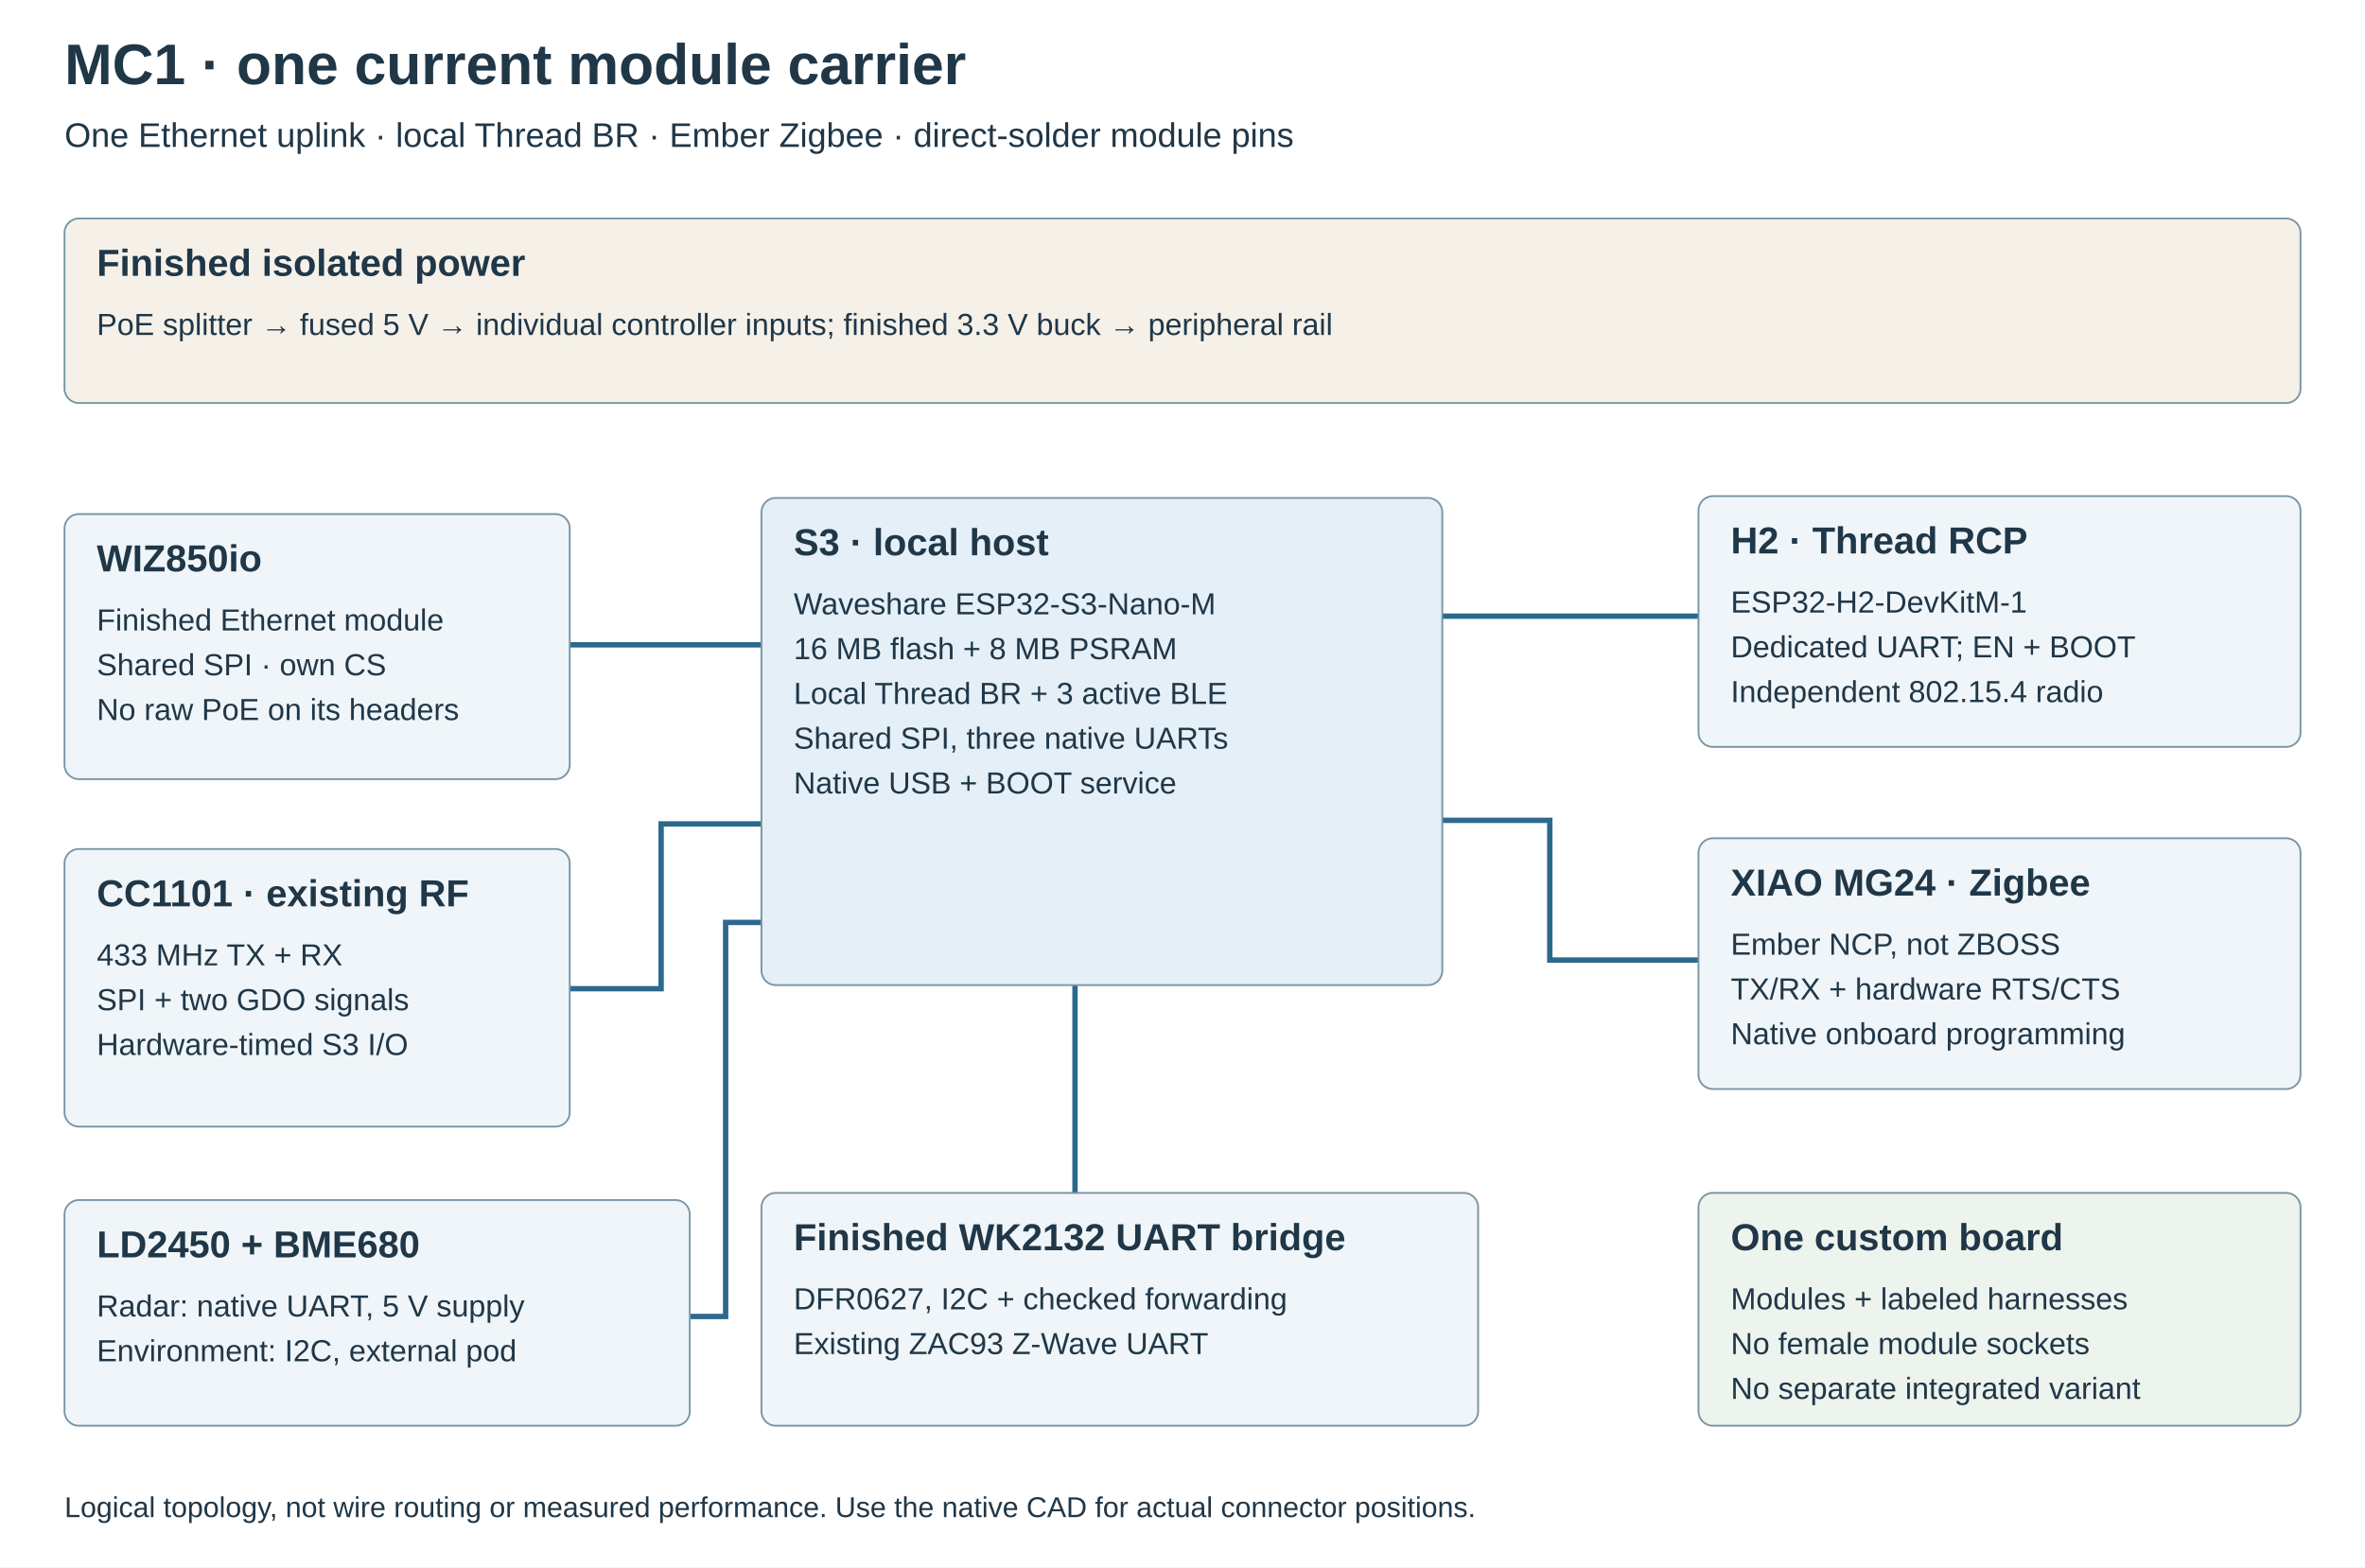
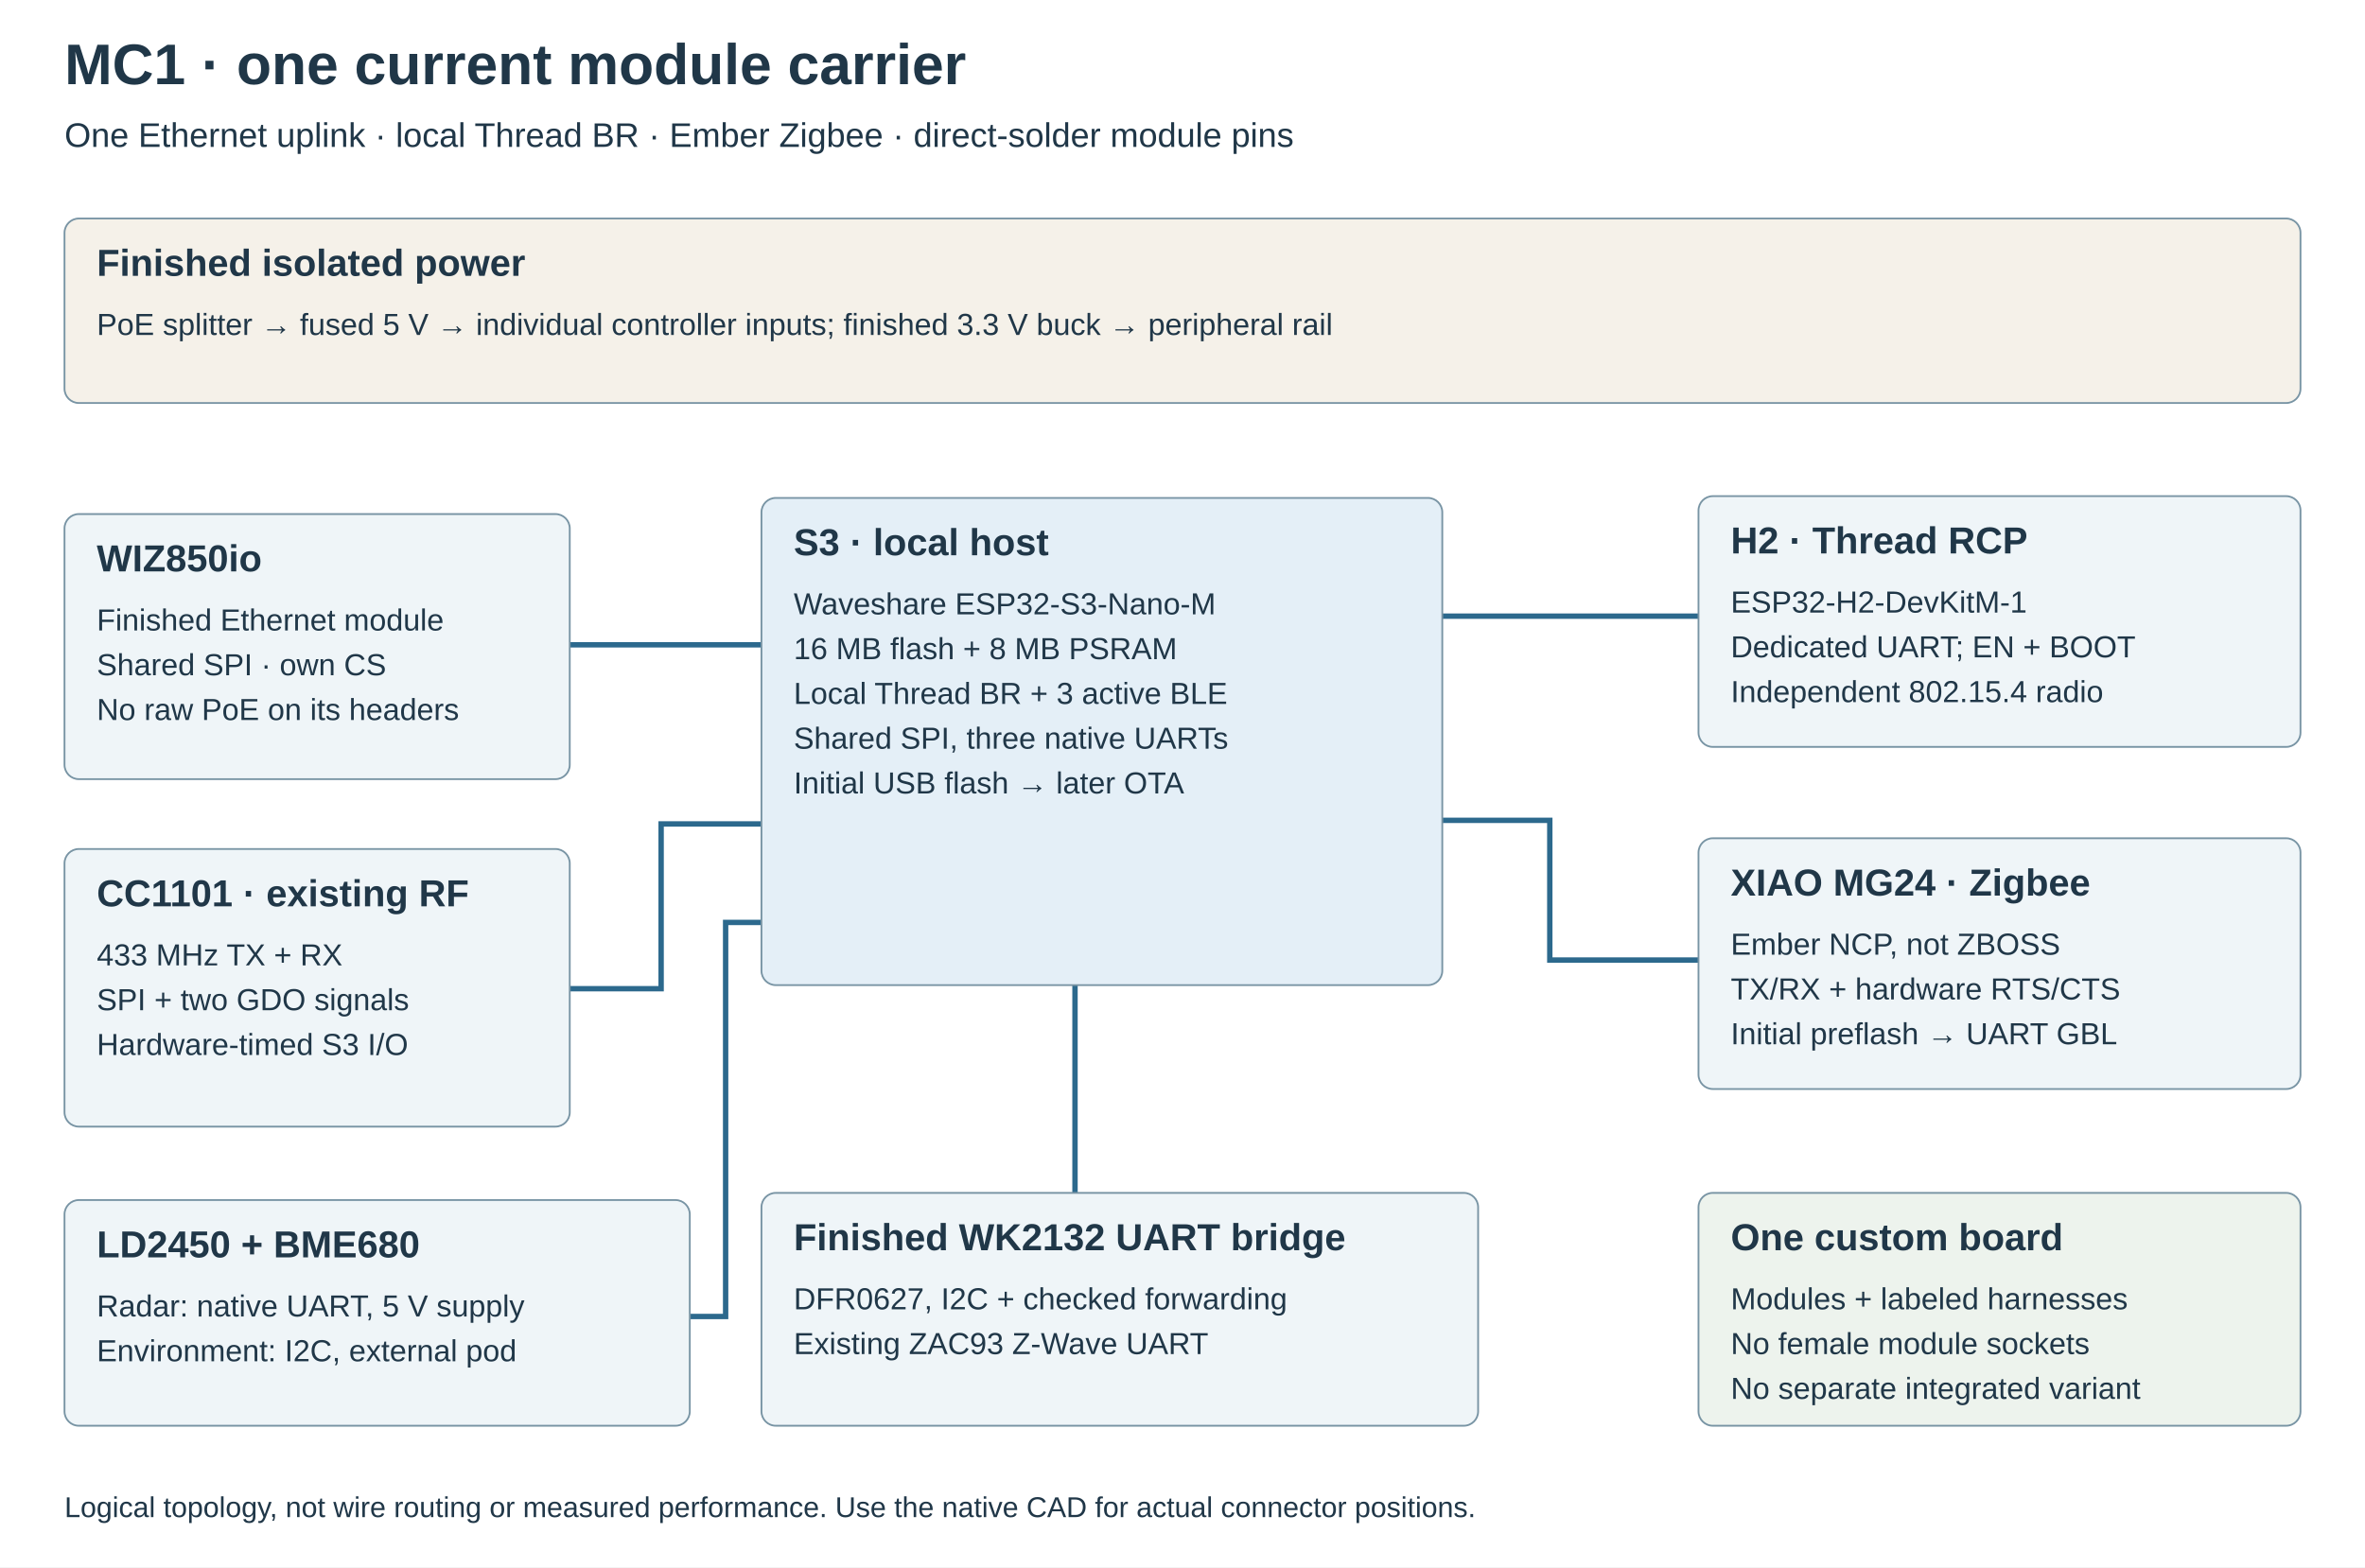
<svg xmlns="http://www.w3.org/2000/svg" width="1320" height="875" viewBox="0 0 1320 875" role="img" aria-label="MC1 one carrier architecture">
  <rect width="1320" height="875" fill="#fff" />
  <g font-family="Arial,sans-serif">
    <text x="36" y="47" font-size="32" fill="#203748" font-weight="700">MC1 · one current module carrier</text>
    <text x="36" y="82" font-size="19" fill="#203748" font-weight="400">One Ethernet uplink · local Thread BR · Ember Zigbee · direct-solder module pins</text>
    <rect x="36" y="122" width="1248" height="103" rx="8" fill="#f5f1e9" stroke="#7894a4" />
    <text x="54" y="154" font-size="21" fill="#203748" font-weight="700">Finished isolated power</text>
    <text x="54" y="187" font-size="17" fill="#203748" font-weight="400">PoE splitter → fused 5 V → individual controller inputs; finished 3.3 V buck → peripheral rail</text>
    <polyline points="318,360 425,360" fill="none" stroke="#2c698d" stroke-width="3" />
    <polyline points="805,344 948,344" fill="none" stroke="#2c698d" stroke-width="3" />
    <polyline points="805,458 865,458 865,536 948,536" fill="none" stroke="#2c698d" stroke-width="3" />
    <polyline points="318,552 369,552 369,460 425,460" fill="none" stroke="#2c698d" stroke-width="3" />
    <polyline points="600,550 600,666" fill="none" stroke="#2c698d" stroke-width="3" />
    <polyline points="425,515 405,515 405,735 385,735" fill="none" stroke="#2c698d" stroke-width="3" />
    <rect x="36" y="287" width="282" height="148" rx="8" fill="#eff5f8" stroke="#7894a4" />
    <text x="54" y="319" font-size="21" fill="#203748" font-weight="700">WIZ850io</text>
    <text x="54" y="352" font-size="17" fill="#203748" font-weight="400">Finished Ethernet module</text>
    <text x="54" y="377" font-size="17" fill="#203748" font-weight="400">Shared SPI · own CS</text>
    <text x="54" y="402" font-size="17" fill="#203748" font-weight="400">No raw PoE on its headers</text>
    <rect x="425" y="278" width="380" height="272" rx="8" fill="#e4eff7" stroke="#7894a4" />
    <text x="443" y="310" font-size="21" fill="#203748" font-weight="700">S3 · local host</text>
    <text x="443" y="343" font-size="17" fill="#203748" font-weight="400">Waveshare ESP32-S3-Nano-M</text>
    <text x="443" y="368" font-size="17" fill="#203748" font-weight="400">16 MB flash + 8 MB PSRAM</text>
    <text x="443" y="393" font-size="17" fill="#203748" font-weight="400">Local Thread BR + 3 active BLE</text>
    <text x="443" y="418" font-size="17" fill="#203748" font-weight="400">Shared SPI, three native UARTs</text>
-     <text x="443" y="443" font-size="17" fill="#203748" font-weight="400">Native USB + BOOT service</text>
+     <text x="443" y="443" font-size="17" fill="#203748" font-weight="400">Initial USB flash → later OTA</text>
    <rect x="948" y="277" width="336" height="140" rx="8" fill="#eff5f8" stroke="#7894a4" />
    <text x="966" y="309" font-size="21" fill="#203748" font-weight="700">H2 · Thread RCP</text>
    <text x="966" y="342" font-size="17" fill="#203748" font-weight="400">ESP32-H2-DevKitM-1</text>
    <text x="966" y="367" font-size="17" fill="#203748" font-weight="400">Dedicated UART; EN + BOOT</text>
    <text x="966" y="392" font-size="17" fill="#203748" font-weight="400">Independent 802.15.4 radio</text>
    <rect x="948" y="468" width="336" height="140" rx="8" fill="#eff5f8" stroke="#7894a4" />
    <text x="966" y="500" font-size="21" fill="#203748" font-weight="700">XIAO MG24 · Zigbee</text>
    <text x="966" y="533" font-size="17" fill="#203748" font-weight="400">Ember NCP, not ZBOSS</text>
    <text x="966" y="558" font-size="17" fill="#203748" font-weight="400">TX/RX + hardware RTS/CTS</text>
-     <text x="966" y="583" font-size="17" fill="#203748" font-weight="400">Native onboard programming</text>
+     <text x="966" y="583" font-size="17" fill="#203748" font-weight="400">Initial preflash → UART GBL</text>
    <rect x="36" y="474" width="282" height="155" rx="8" fill="#eff5f8" stroke="#7894a4" />
    <text x="54" y="506" font-size="21" fill="#203748" font-weight="700">CC1101 · existing RF</text>
    <text x="54" y="539" font-size="17" fill="#203748" font-weight="400">433 MHz TX + RX</text>
    <text x="54" y="564" font-size="17" fill="#203748" font-weight="400">SPI + two GDO signals</text>
    <text x="54" y="589" font-size="17" fill="#203748" font-weight="400">Hardware-timed S3 I/O</text>
    <rect x="425" y="666" width="400" height="130" rx="8" fill="#eff5f8" stroke="#7894a4" />
    <text x="443" y="698" font-size="21" fill="#203748" font-weight="700">Finished WK2132 UART bridge</text>
    <text x="443" y="731" font-size="17" fill="#203748" font-weight="400">DFR0627, I2C + checked forwarding</text>
    <text x="443" y="756" font-size="17" fill="#203748" font-weight="400">Existing ZAC93 Z-Wave UART</text>
    <rect x="36" y="670" width="349" height="126" rx="8" fill="#eff5f8" stroke="#7894a4" />
    <text x="54" y="702" font-size="21" fill="#203748" font-weight="700">LD2450 + BME680</text>
    <text x="54" y="735" font-size="17" fill="#203748" font-weight="400">Radar: native UART, 5 V supply</text>
    <text x="54" y="760" font-size="17" fill="#203748" font-weight="400">Environment: I2C, external pod</text>
    <rect x="948" y="666" width="336" height="130" rx="8" fill="#edf3ed" stroke="#7894a4" />
    <text x="966" y="698" font-size="21" fill="#203748" font-weight="700">One custom board</text>
    <text x="966" y="731" font-size="17" fill="#203748" font-weight="400">Modules + labeled harnesses</text>
    <text x="966" y="756" font-size="17" fill="#203748" font-weight="400">No female module sockets</text>
    <text x="966" y="781" font-size="17" fill="#203748" font-weight="400">No separate integrated variant</text>
    <text x="36" y="847" font-size="16" fill="#203748" font-weight="400">Logical topology, not wire routing or measured performance. Use the native CAD for actual connector positions.</text>
  </g>
</svg>
